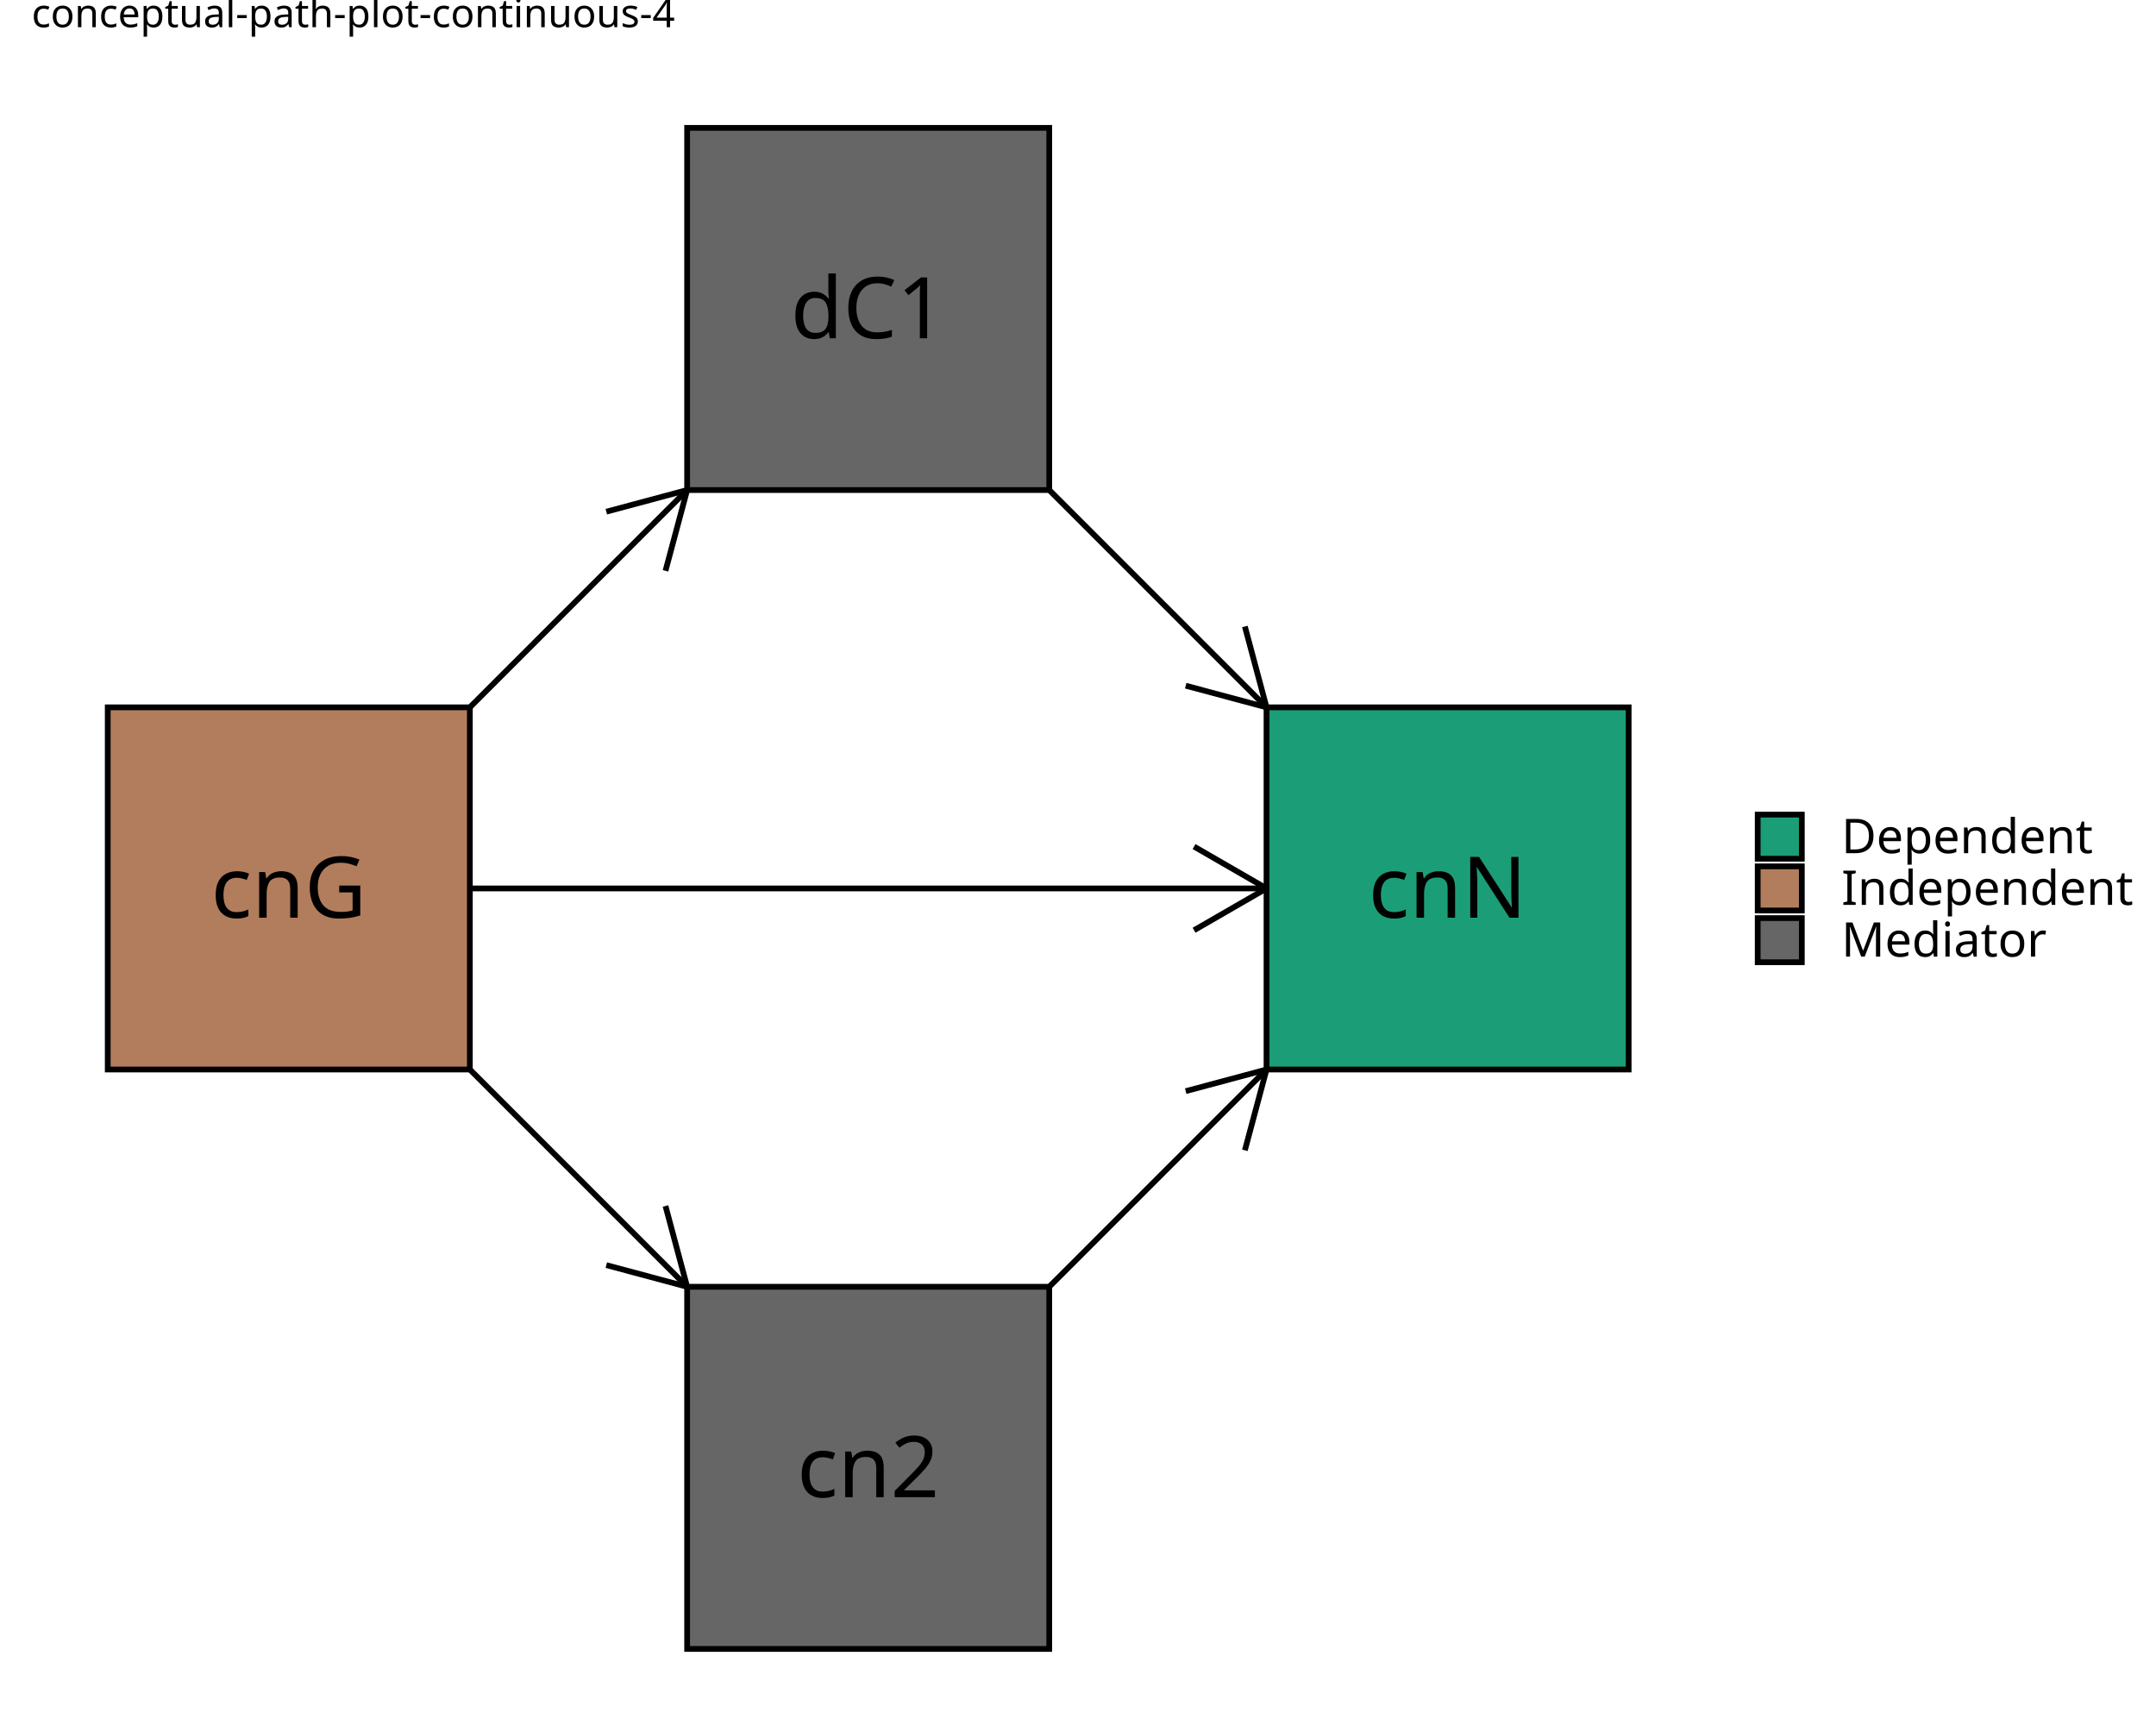
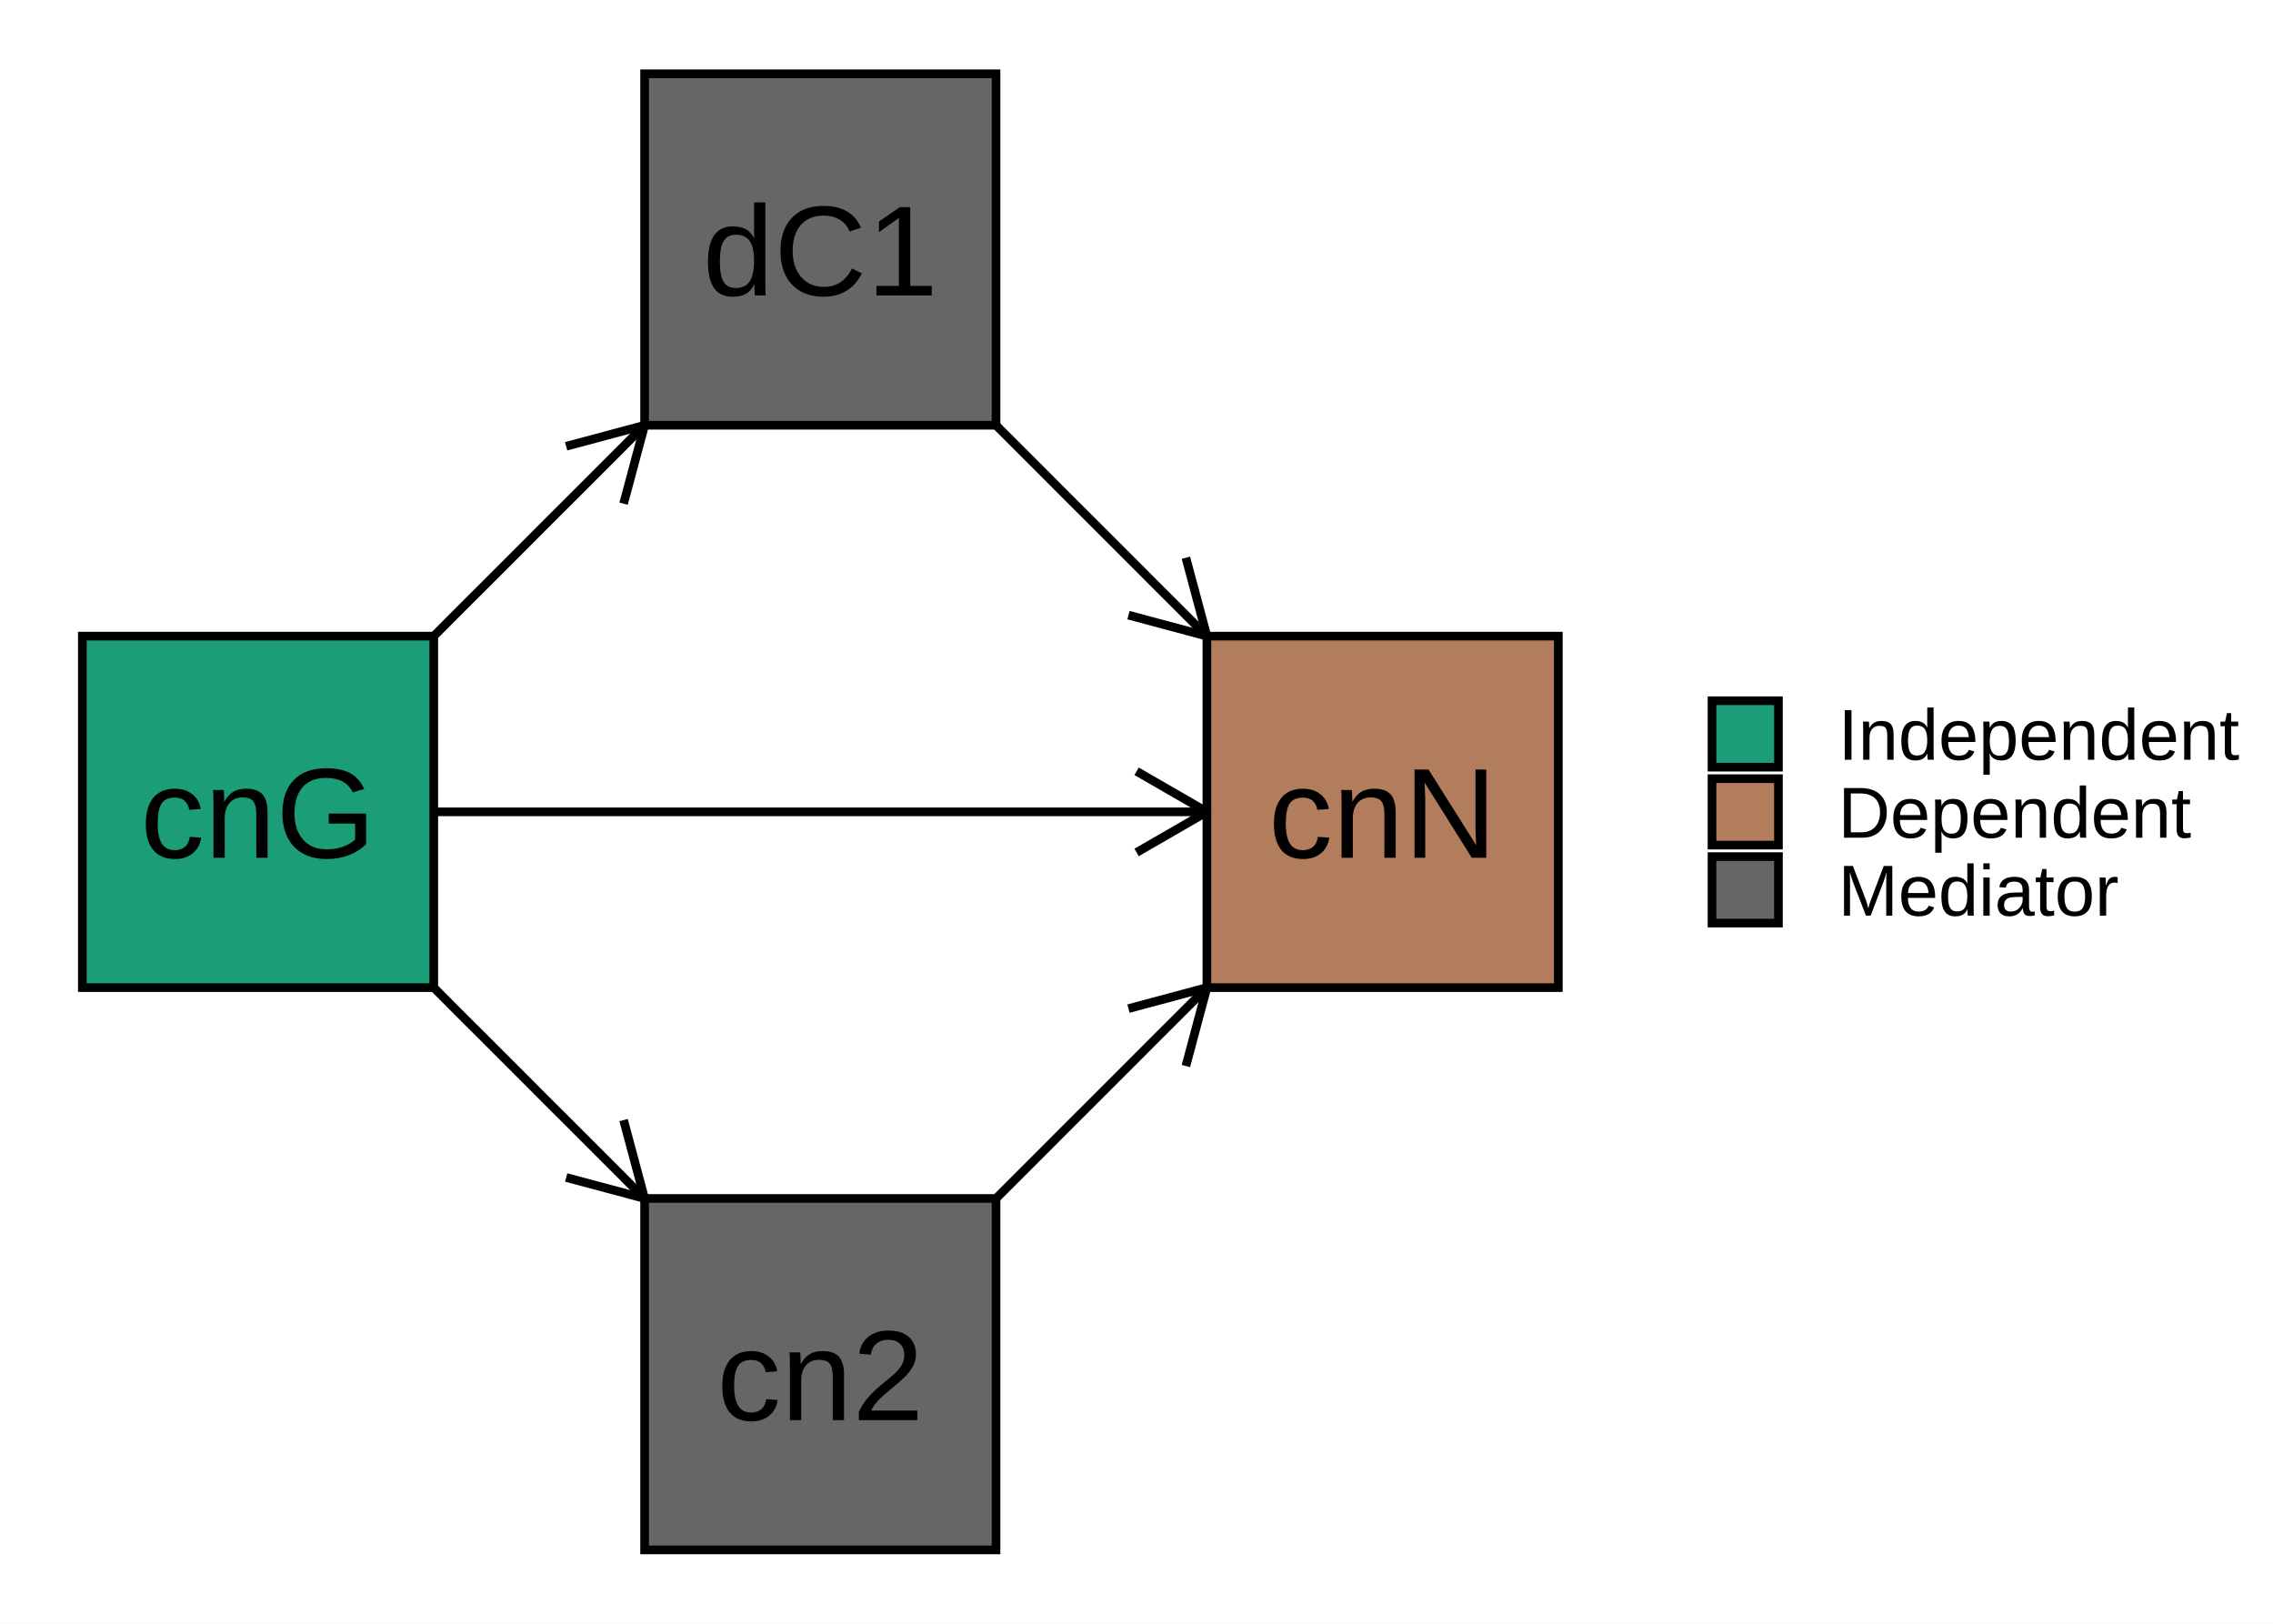
- <svg xmlns="http://www.w3.org/2000/svg" class="svglite" data-engine-version="2.0" width="720.00pt" height="576.00pt" viewBox="0 0 720.00 576.00">
-   <defs>
-     <style type="text/css">
+ <svg xmlns="http://www.w3.org/2000/svg" width="504.00pt" height="360.00pt" viewBox="0 0 504.00 360.00">
+   <g class="svglite">
+     <defs>
+       <style type="text/css">
    .svglite line, .svglite polyline, .svglite polygon, .svglite path, .svglite rect, .svglite circle {
      fill: none;
      stroke: #000000;
      stroke-linecap: round;
      stroke-linejoin: round;
      stroke-miterlimit: 10.00;
    }
+     .svglite text {
+       white-space: pre;
+     }
+     .svglite g.glyphgroup path {
+       fill: inherit;
+       stroke: none;
+     }
  </style>
-   </defs>
-   <rect width="100%" height="100%" style="stroke: none; fill: #FFFFFF;" />
-   <defs>
-     <clipPath id="cpMC4wMHw3MjAuMDB8MC4wMHw1NzYuMDA=">
-       <rect x="0.00" y="0.00" width="720.00" height="576.00" />
-     </clipPath>
-   </defs>
-   <g clip-path="url(#cpMC4wMHw3MjAuMDB8MC4wMHw1NzYuMDA=)">
+     </defs>
+     <rect width="100%" height="100%" style="stroke: none; fill: #FFFFFF;" />
+     <defs>
+       <clipPath id="cpMC4wMHw1MDQuMDB8MC4wMHwzNjAuMDA=">
+         <rect x="0.00" y="0.00" width="504.00" height="360.00" />
+       </clipPath>
+     </defs>
+     <g clip-path="url(#cpMC4wMHw1MDQuMDB8MC4wMHwzNjAuMDA=)">
</g>
-   <defs>
-     <clipPath id="cpMTAuNTh8NzA5LjQyfDAuMDB8NTc2LjAw">
-       <rect x="10.58" y="0.00" width="698.83" height="576.00" />
-     </clipPath>
-   </defs>
-   <g clip-path="url(#cpMTAuNTh8NzA5LjQyfDAuMDB8NTc2LjAw)">
-     <rect x="10.58" y="0.00" width="698.83" height="576.00" style="stroke-width: 10.67; stroke: none;" />
-   </g>
-   <g clip-path="url(#cpMC4wMHw3MjAuMDB8MC4wMHw1NzYuMDA=)">
+     <defs>
+       <clipPath id="cpMS44OXw1MDIuMTF8MC4wMHwzNjAuMDA=">
+         <rect x="1.89" y="0.00" width="500.22" height="360.00" />
+       </clipPath>
+     </defs>
+     <g clip-path="url(#cpMS44OXw1MDIuMTF8MC4wMHwzNjAuMDA=)">
+       <rect x="1.89" y="0.00" width="500.22" height="360.00" style="stroke-width: 10.67; stroke: none;" />
+     </g>
+     <g clip-path="url(#cpMC4wMHw1MDQuMDB8MC4wMHwzNjAuMDA=)">
</g>
-   <defs>
-     <clipPath id="cpMTAuNTh8NTY5LjI4fDE3LjMwfDU3Ni4wMA==">
-       <rect x="10.58" y="17.30" width="558.70" height="558.70" />
-     </clipPath>
-   </defs>
-   <g clip-path="url(#cpMTAuNTh8NTY5LjI4fDE3LjMwfDU3Ni4wMA==)">
-     <rect x="10.58" y="17.30" width="558.70" height="558.70" style="stroke-width: 10.67; stroke: none;" />
-     <rect x="35.98" y="236.19" width="120.93" height="120.93" style="stroke-width: 1.92; stroke-linecap: butt; stroke-linejoin: miter; fill: #B27D5D;" />
-     <rect x="422.96" y="236.19" width="120.93" height="120.93" style="stroke-width: 1.92; stroke-linecap: butt; stroke-linejoin: miter; fill: #1B9E77;" />
-     <rect x="229.47" y="42.70" width="120.93" height="120.93" style="stroke-width: 1.92; stroke-linecap: butt; stroke-linejoin: miter; fill: #666666;" />
-     <rect x="229.47" y="429.67" width="120.93" height="120.93" style="stroke-width: 1.92; stroke-linecap: butt; stroke-linejoin: miter; fill: #666666;" />
-     <polyline points="156.91,296.65 158.99,296.65 162.89,296.65 166.80,296.65 170.71,296.65 174.62,296.65 178.53,296.65 182.44,296.65 186.35,296.65 190.26,296.65 194.17,296.65 198.07,296.65 201.98,296.65 205.89,296.65 209.80,296.65 213.71,296.65 217.62,296.65 221.53,296.65 225.44,296.65 229.35,296.65 233.25,296.65 237.16,296.65 241.07,296.65 244.98,296.65 248.89,296.65 252.80,296.65 256.71,296.65 260.62,296.65 264.52,296.65 268.43,296.65 272.34,296.65 276.25,296.65 280.16,296.65 284.07,296.65 287.98,296.65 291.89,296.65 295.80,296.65 299.70,296.65 303.61,296.65 307.52,296.65 311.43,296.65 315.34,296.65 319.25,296.65 323.16,296.65 327.07,296.65 330.98,296.65 334.88,296.65 338.79,296.65 342.70,296.65 346.61,296.65 350.52,296.65 354.43,296.65 358.34,296.65 362.25,296.65 366.15,296.65 370.06,296.65 373.97,296.65 377.88,296.65 381.79,296.65 385.70,296.65 389.61,296.65 393.52,296.65 397.43,296.65 401.33,296.65 405.24,296.65 409.15,296.65 413.06,296.65 416.97,296.65 420.88,296.65 422.96,296.65 " style="stroke-width: 1.92; stroke-linecap: butt;" />
-     <polyline points="398.76,310.62 422.96,296.65 398.76,282.68 " style="stroke-width: 1.92; stroke-linecap: butt;" />
-     <polyline points="156.91,236.19 157.03,236.06 158.99,234.11 160.94,232.16 162.89,230.20 164.85,228.25 166.80,226.29 168.76,224.34 170.71,222.38 172.67,220.43 174.62,218.48 176.58,216.52 178.53,214.57 180.48,212.61 182.44,210.66 184.39,208.70 186.35,206.75 188.30,204.79 190.26,202.84 192.21,200.89 194.17,198.93 196.12,196.98 198.07,195.02 200.03,193.07 201.98,191.11 203.94,189.16 205.89,187.20 207.85,185.25 209.80,183.30 211.76,181.34 213.71,179.39 215.66,177.43 217.62,175.48 219.57,173.52 221.53,171.57 223.48,169.61 225.44,167.66 227.39,165.71 229.35,163.75 229.47,163.63 " style="stroke-width: 1.92; stroke-linecap: butt;" />
-     <polyline points="222.24,190.61 229.47,163.63 202.48,170.86 " style="stroke-width: 1.92; stroke-linecap: butt;" />
-     <polyline points="156.91,357.12 157.03,357.24 158.99,359.19 160.94,361.15 162.89,363.10 164.85,365.06 166.80,367.01 168.76,368.97 170.71,370.92 172.67,372.87 174.62,374.83 176.58,376.78 178.53,378.74 180.48,380.69 182.44,382.65 184.39,384.60 186.35,386.56 188.30,388.51 190.26,390.46 192.21,392.42 194.17,394.37 196.12,396.33 198.07,398.28 200.03,400.24 201.98,402.19 203.94,404.15 205.89,406.10 207.85,408.05 209.80,410.01 211.76,411.96 213.71,413.92 215.66,415.87 217.62,417.83 219.57,419.78 221.53,421.74 223.48,423.69 225.44,425.64 227.39,427.60 229.35,429.55 229.47,429.67 " style="stroke-width: 1.92; stroke-linecap: butt;" />
-     <polyline points="202.48,422.44 229.47,429.67 222.24,402.69 " style="stroke-width: 1.92; stroke-linecap: butt;" />
-     <polyline points="350.40,163.63 350.52,163.75 352.47,165.71 354.43,167.66 356.38,169.61 358.34,171.57 360.29,173.52 362.25,175.48 364.20,177.43 366.15,179.39 368.11,181.34 370.06,183.30 372.02,185.25 373.97,187.20 375.93,189.16 377.88,191.11 379.84,193.07 381.79,195.02 383.74,196.98 385.70,198.93 387.65,200.89 389.61,202.84 391.56,204.79 393.52,206.75 395.47,208.70 397.43,210.66 399.38,212.61 401.33,214.57 403.29,216.52 405.24,218.48 407.20,220.43 409.15,222.38 411.11,224.34 413.06,226.29 415.02,228.25 416.97,230.20 418.92,232.16 420.88,234.11 422.83,236.06 422.96,236.19 " style="stroke-width: 1.92; stroke-linecap: butt;" />
-     <polyline points="395.97,228.96 422.96,236.19 415.73,209.20 " style="stroke-width: 1.92; stroke-linecap: butt;" />
-     <polyline points="350.40,429.67 350.52,429.55 352.47,427.60 354.43,425.64 356.38,423.69 358.34,421.74 360.29,419.78 362.25,417.83 364.20,415.87 366.15,413.92 368.11,411.96 370.06,410.01 372.02,408.05 373.97,406.10 375.93,404.15 377.88,402.19 379.84,400.24 381.79,398.28 383.74,396.33 385.70,394.37 387.65,392.42 389.61,390.46 391.56,388.51 393.52,386.56 395.47,384.60 397.43,382.65 399.38,380.69 401.33,378.74 403.29,376.78 405.24,374.83 407.20,372.87 409.15,370.92 411.11,368.97 413.06,367.01 415.02,365.06 416.97,363.10 418.92,361.15 420.88,359.19 422.83,357.24 422.96,357.12 " style="stroke-width: 1.92; stroke-linecap: butt;" />
-     <polyline points="415.73,384.10 422.96,357.12 395.97,364.35 " style="stroke-width: 1.92; stroke-linecap: butt;" />
-     <text x="96.44" y="306.44" text-anchor="middle" style="font-size: 28.45px; font-family: sans;" textLength="52.21px" lengthAdjust="spacingAndGlyphs">cnG</text>
-     <text x="483.42" y="306.44" text-anchor="middle" style="font-size: 28.45px; font-family: sans;" textLength="50.62px" lengthAdjust="spacingAndGlyphs">cnN</text>
-     <text x="289.93" y="112.95" text-anchor="middle" style="font-size: 28.45px; font-family: sans;" textLength="52.21px" lengthAdjust="spacingAndGlyphs">dC1</text>
-     <text x="289.93" y="499.93" text-anchor="middle" style="font-size: 28.45px; font-family: sans;" textLength="45.89px" lengthAdjust="spacingAndGlyphs">cn2</text>
-   </g>
-   <g clip-path="url(#cpMC4wMHw3MjAuMDB8MC4wMHw1NzYuMDA=)">
-     <rect x="580.24" y="265.25" width="129.18" height="62.80" style="stroke-width: 10.67; stroke: none;" />
-     <rect x="586.99" y="272.01" width="14.73" height="14.73" style="stroke-width: 1.92; stroke-linecap: butt; stroke-linejoin: miter; fill: #1B9E77;" />
-     <rect x="586.99" y="289.29" width="14.73" height="14.73" style="stroke-width: 1.92; stroke-linecap: butt; stroke-linejoin: miter; fill: #B27D5D;" />
-     <rect x="586.99" y="306.57" width="14.73" height="14.73" style="stroke-width: 1.92; stroke-linecap: butt; stroke-linejoin: miter; fill: #666666;" />
-     <text x="614.95" y="284.88" style="font-size: 16.00px; font-family: sans;" textLength="78.30px" lengthAdjust="spacingAndGlyphs">Dependent</text>
-     <text x="614.95" y="302.16" style="font-size: 16.00px; font-family: sans;" textLength="88.98px" lengthAdjust="spacingAndGlyphs">Independent</text>
-     <text x="614.95" y="319.44" style="font-size: 16.00px; font-family: sans;" textLength="62.26px" lengthAdjust="spacingAndGlyphs">Mediator</text>
-     <text x="10.58" y="9.08" style="font-size: 13.20px; font-family: sans;" textLength="199.62px" lengthAdjust="spacingAndGlyphs">conceptual-path-plot-continuous-4</text>
+     <defs>
+       <clipPath id="cpMS44OXwzNjEuODl8MC4wMHwzNjAuMDA=">
+         <rect x="1.89" y="0.00" width="360.00" height="360.00" />
+       </clipPath>
+     </defs>
+     <g clip-path="url(#cpMS44OXwzNjEuODl8MC4wMHwzNjAuMDA=)">
+       <rect x="1.89" y="0.00" width="360.00" height="360.00" style="stroke-width: 10.67; stroke: none;" />
+       <rect x="18.26" y="141.04" width="77.92" height="77.92" style="stroke-width: 1.92; stroke-linecap: butt; stroke-linejoin: miter; fill: #1B9E77;" />
+       <rect x="267.61" y="141.04" width="77.92" height="77.92" style="stroke-width: 1.92; stroke-linecap: butt; stroke-linejoin: miter; fill: #B27D5D;" />
+       <rect x="142.93" y="16.36" width="77.92" height="77.92" style="stroke-width: 1.92; stroke-linecap: butt; stroke-linejoin: miter; fill: #666666;" />
+       <rect x="142.93" y="265.71" width="77.92" height="77.92" style="stroke-width: 1.92; stroke-linecap: butt; stroke-linejoin: miter; fill: #666666;" />
+       <polyline points="96.18,180.00 97.52,180.00 100.03,180.00 102.55,180.00 105.07,180.00 107.59,180.00 110.11,180.00 112.63,180.00 115.15,180.00 117.67,180.00 120.18,180.00 122.70,180.00 125.22,180.00 127.74,180.00 130.26,180.00 132.78,180.00 135.30,180.00 137.82,180.00 140.33,180.00 142.85,180.00 145.37,180.00 147.89,180.00 150.41,180.00 152.93,180.00 155.45,180.00 157.96,180.00 160.48,180.00 163.00,180.00 165.52,180.00 168.04,180.00 170.56,180.00 173.08,180.00 175.60,180.00 178.11,180.00 180.63,180.00 183.15,180.00 185.67,180.00 188.19,180.00 190.71,180.00 193.23,180.00 195.75,180.00 198.26,180.00 200.78,180.00 203.30,180.00 205.82,180.00 208.34,180.00 210.86,180.00 213.38,180.00 215.89,180.00 218.41,180.00 220.93,180.00 223.45,180.00 225.97,180.00 228.49,180.00 231.01,180.00 233.53,180.00 236.04,180.00 238.56,180.00 241.08,180.00 243.60,180.00 246.12,180.00 248.64,180.00 251.16,180.00 253.68,180.00 256.19,180.00 258.71,180.00 261.23,180.00 263.75,180.00 266.27,180.00 267.61,180.00 " style="stroke-width: 1.92; stroke-linecap: butt;" />
+       <polyline points="252.02,189.00 267.61,180.00 252.02,171.00 " style="stroke-width: 1.92; stroke-linecap: butt;" />
+       <polyline points="96.18,141.04 96.26,140.96 97.52,139.70 98.78,138.44 100.03,137.18 101.29,135.92 102.55,134.66 103.81,133.40 105.07,132.14 106.33,130.89 107.59,129.63 108.85,128.37 110.11,127.11 111.37,125.85 112.63,124.59 113.89,123.33 115.15,122.07 116.41,120.81 117.67,119.55 118.92,118.29 120.18,117.03 121.44,115.77 122.70,114.51 123.96,113.25 125.22,112.00 126.48,110.74 127.74,109.48 129.00,108.22 130.26,106.96 131.52,105.70 132.78,104.44 134.04,103.18 135.30,101.92 136.56,100.66 137.82,99.40 139.07,98.14 140.33,96.88 141.59,95.62 142.85,94.36 142.93,94.29 " style="stroke-width: 1.92; stroke-linecap: butt;" />
+       <polyline points="138.27,111.67 142.93,94.29 125.54,98.94 " style="stroke-width: 1.92; stroke-linecap: butt;" />
+       <polyline points="96.18,218.96 96.26,219.04 97.52,220.30 98.78,221.56 100.03,222.82 101.29,224.08 102.55,225.34 103.81,226.60 105.07,227.86 106.33,229.11 107.59,230.37 108.85,231.63 110.11,232.89 111.37,234.15 112.63,235.41 113.89,236.67 115.15,237.93 116.41,239.19 117.67,240.45 118.92,241.71 120.18,242.97 121.44,244.23 122.70,245.49 123.96,246.75 125.22,248.00 126.48,249.26 127.74,250.52 129.00,251.78 130.26,253.04 131.52,254.30 132.78,255.56 134.04,256.82 135.30,258.08 136.56,259.34 137.82,260.60 139.07,261.86 140.33,263.12 141.59,264.38 142.85,265.64 142.93,265.71 " style="stroke-width: 1.92; stroke-linecap: butt;" />
+       <polyline points="125.54,261.06 142.93,265.71 138.27,248.33 " style="stroke-width: 1.92; stroke-linecap: butt;" />
+       <polyline points="220.85,94.29 220.93,94.36 222.19,95.62 223.45,96.88 224.71,98.14 225.97,99.40 227.23,100.66 228.49,101.92 229.75,103.18 231.01,104.44 232.27,105.70 233.53,106.96 234.78,108.22 236.04,109.48 237.30,110.74 238.56,112.00 239.82,113.25 241.08,114.51 242.34,115.77 243.60,117.03 244.86,118.29 246.12,119.55 247.38,120.81 248.64,122.07 249.90,123.33 251.16,124.59 252.42,125.85 253.68,127.11 254.93,128.37 256.19,129.63 257.45,130.89 258.71,132.14 259.97,133.40 261.23,134.66 262.49,135.92 263.75,137.18 265.01,138.44 266.27,139.70 267.53,140.96 267.61,141.04 " style="stroke-width: 1.92; stroke-linecap: butt;" />
+       <polyline points="250.22,136.38 267.61,141.04 262.95,123.65 " style="stroke-width: 1.92; stroke-linecap: butt;" />
+       <polyline points="220.85,265.71 220.93,265.64 222.19,264.38 223.45,263.12 224.71,261.86 225.97,260.60 227.23,259.34 228.49,258.08 229.75,256.82 231.01,255.56 232.27,254.30 233.53,253.04 234.78,251.78 236.04,250.52 237.30,249.26 238.56,248.00 239.82,246.75 241.08,245.49 242.34,244.23 243.60,242.97 244.86,241.71 246.12,240.45 247.38,239.19 248.64,237.93 249.90,236.67 251.16,235.41 252.42,234.15 253.68,232.89 254.93,231.63 256.19,230.37 257.45,229.11 258.71,227.86 259.97,226.60 261.23,225.34 262.49,224.08 263.75,222.82 265.01,221.56 266.27,220.30 267.53,219.04 267.61,218.96 " style="stroke-width: 1.92; stroke-linecap: butt;" />
+       <polyline points="262.95,236.35 267.61,218.96 250.22,223.62 " style="stroke-width: 1.92; stroke-linecap: butt;" />
+       <text x="57.22" y="190.18" text-anchor="middle" style="font-size: 28.45px; font-family: &quot;Arial&quot;;" textLength="52.16px" lengthAdjust="spacingAndGlyphs">cnG</text>
+       <text x="306.57" y="190.18" text-anchor="middle" style="font-size: 28.45px; font-family: &quot;Arial&quot;;" textLength="50.56px" lengthAdjust="spacingAndGlyphs">cnN</text>
+       <text x="181.89" y="65.51" text-anchor="middle" style="font-size: 28.45px; font-family: &quot;Arial&quot;;" textLength="52.16px" lengthAdjust="spacingAndGlyphs">dC1</text>
+       <text x="181.89" y="314.86" text-anchor="middle" style="font-size: 28.45px; font-family: &quot;Arial&quot;;" textLength="45.84px" lengthAdjust="spacingAndGlyphs">cn2</text>
+     </g>
+     <g clip-path="url(#cpMC4wMHw1MDQuMDB8MC4wMHwzNjAuMDA=)">
+       <rect x="372.85" y="148.60" width="129.26" height="62.80" style="stroke-width: 10.67; stroke: none;" />
+       <rect x="379.61" y="155.36" width="14.73" height="14.73" style="stroke-width: 1.92; stroke-linecap: butt; stroke-linejoin: miter; fill: #1B9E77;" />
+       <rect x="379.61" y="172.64" width="14.73" height="14.73" style="stroke-width: 1.92; stroke-linecap: butt; stroke-linejoin: miter; fill: #B27D5D;" />
+       <rect x="379.61" y="189.92" width="14.73" height="14.73" style="stroke-width: 1.92; stroke-linecap: butt; stroke-linejoin: miter; fill: #666666;" />
+       <text x="407.57" y="168.45" style="font-size: 16.00px; font-family: &quot;Arial&quot;;" textLength="89.06px" lengthAdjust="spacingAndGlyphs">Independent</text>
+       <text x="407.57" y="185.73" style="font-size: 16.00px; font-family: &quot;Arial&quot;;" textLength="78.36px" lengthAdjust="spacingAndGlyphs">Dependent</text>
+       <text x="407.57" y="203.01" style="font-size: 16.00px; font-family: &quot;Arial&quot;;" textLength="62.30px" lengthAdjust="spacingAndGlyphs">Mediator</text>
+     </g>
  </g>
</svg>
